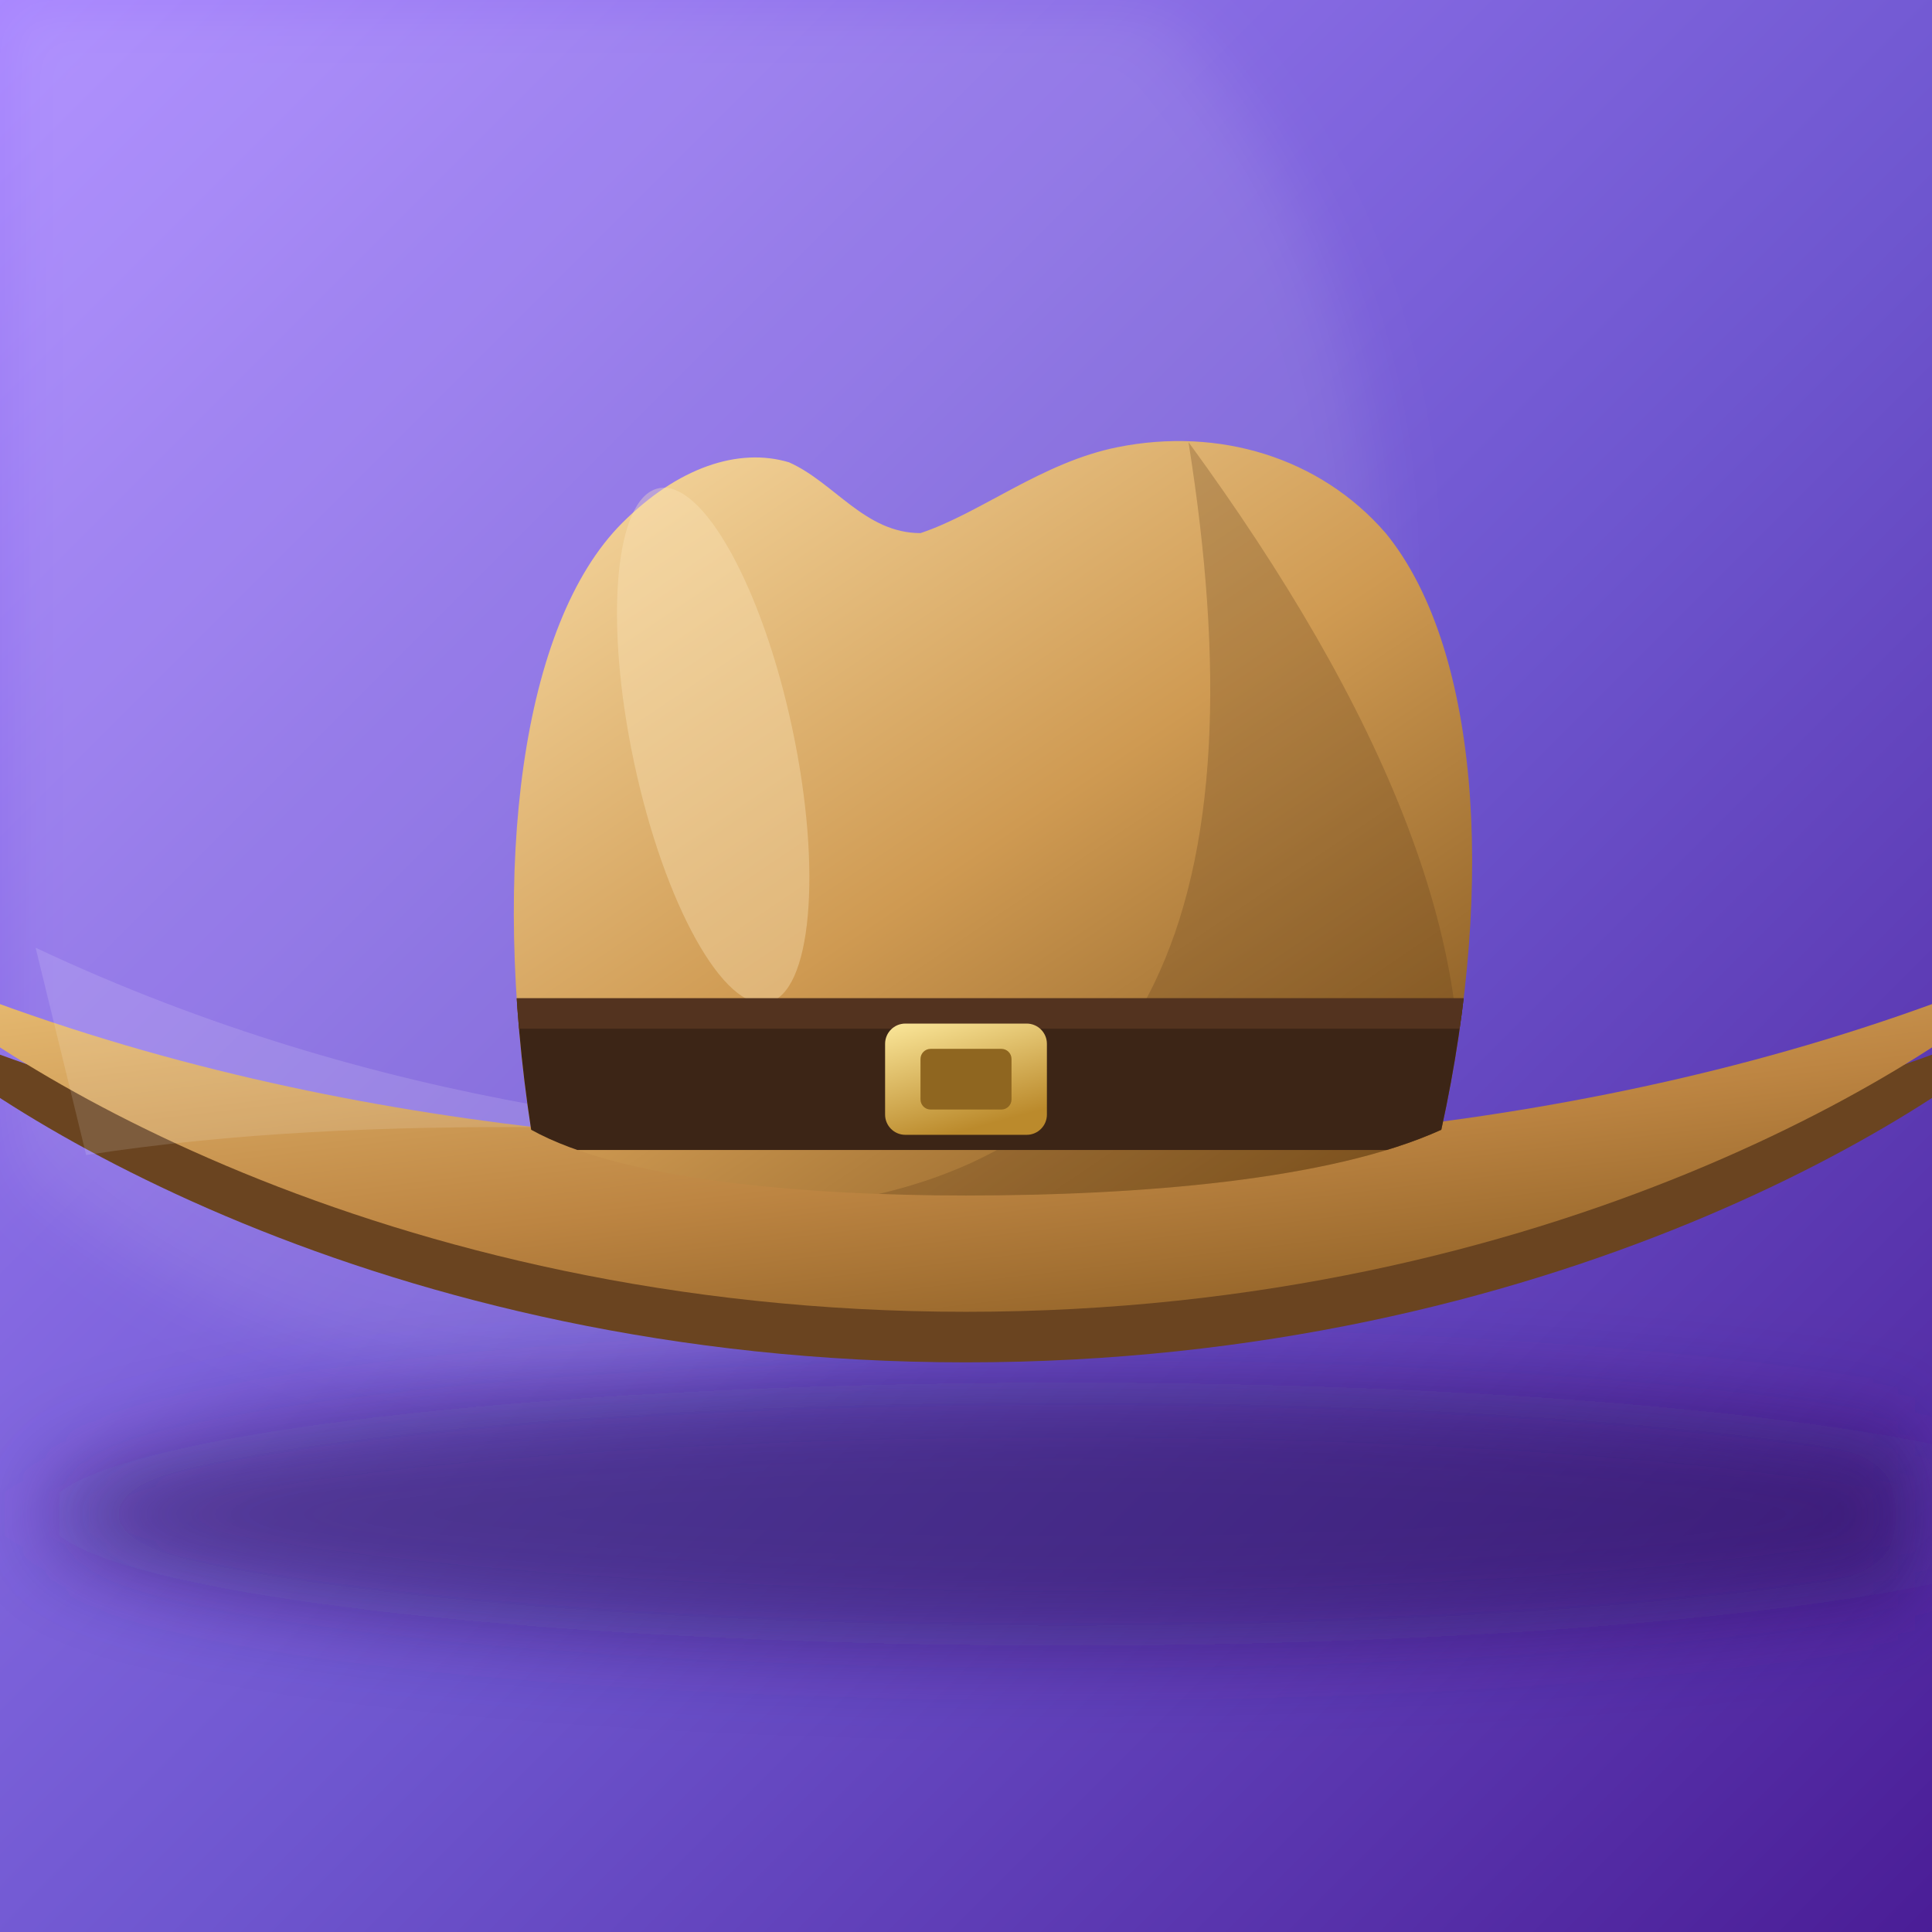
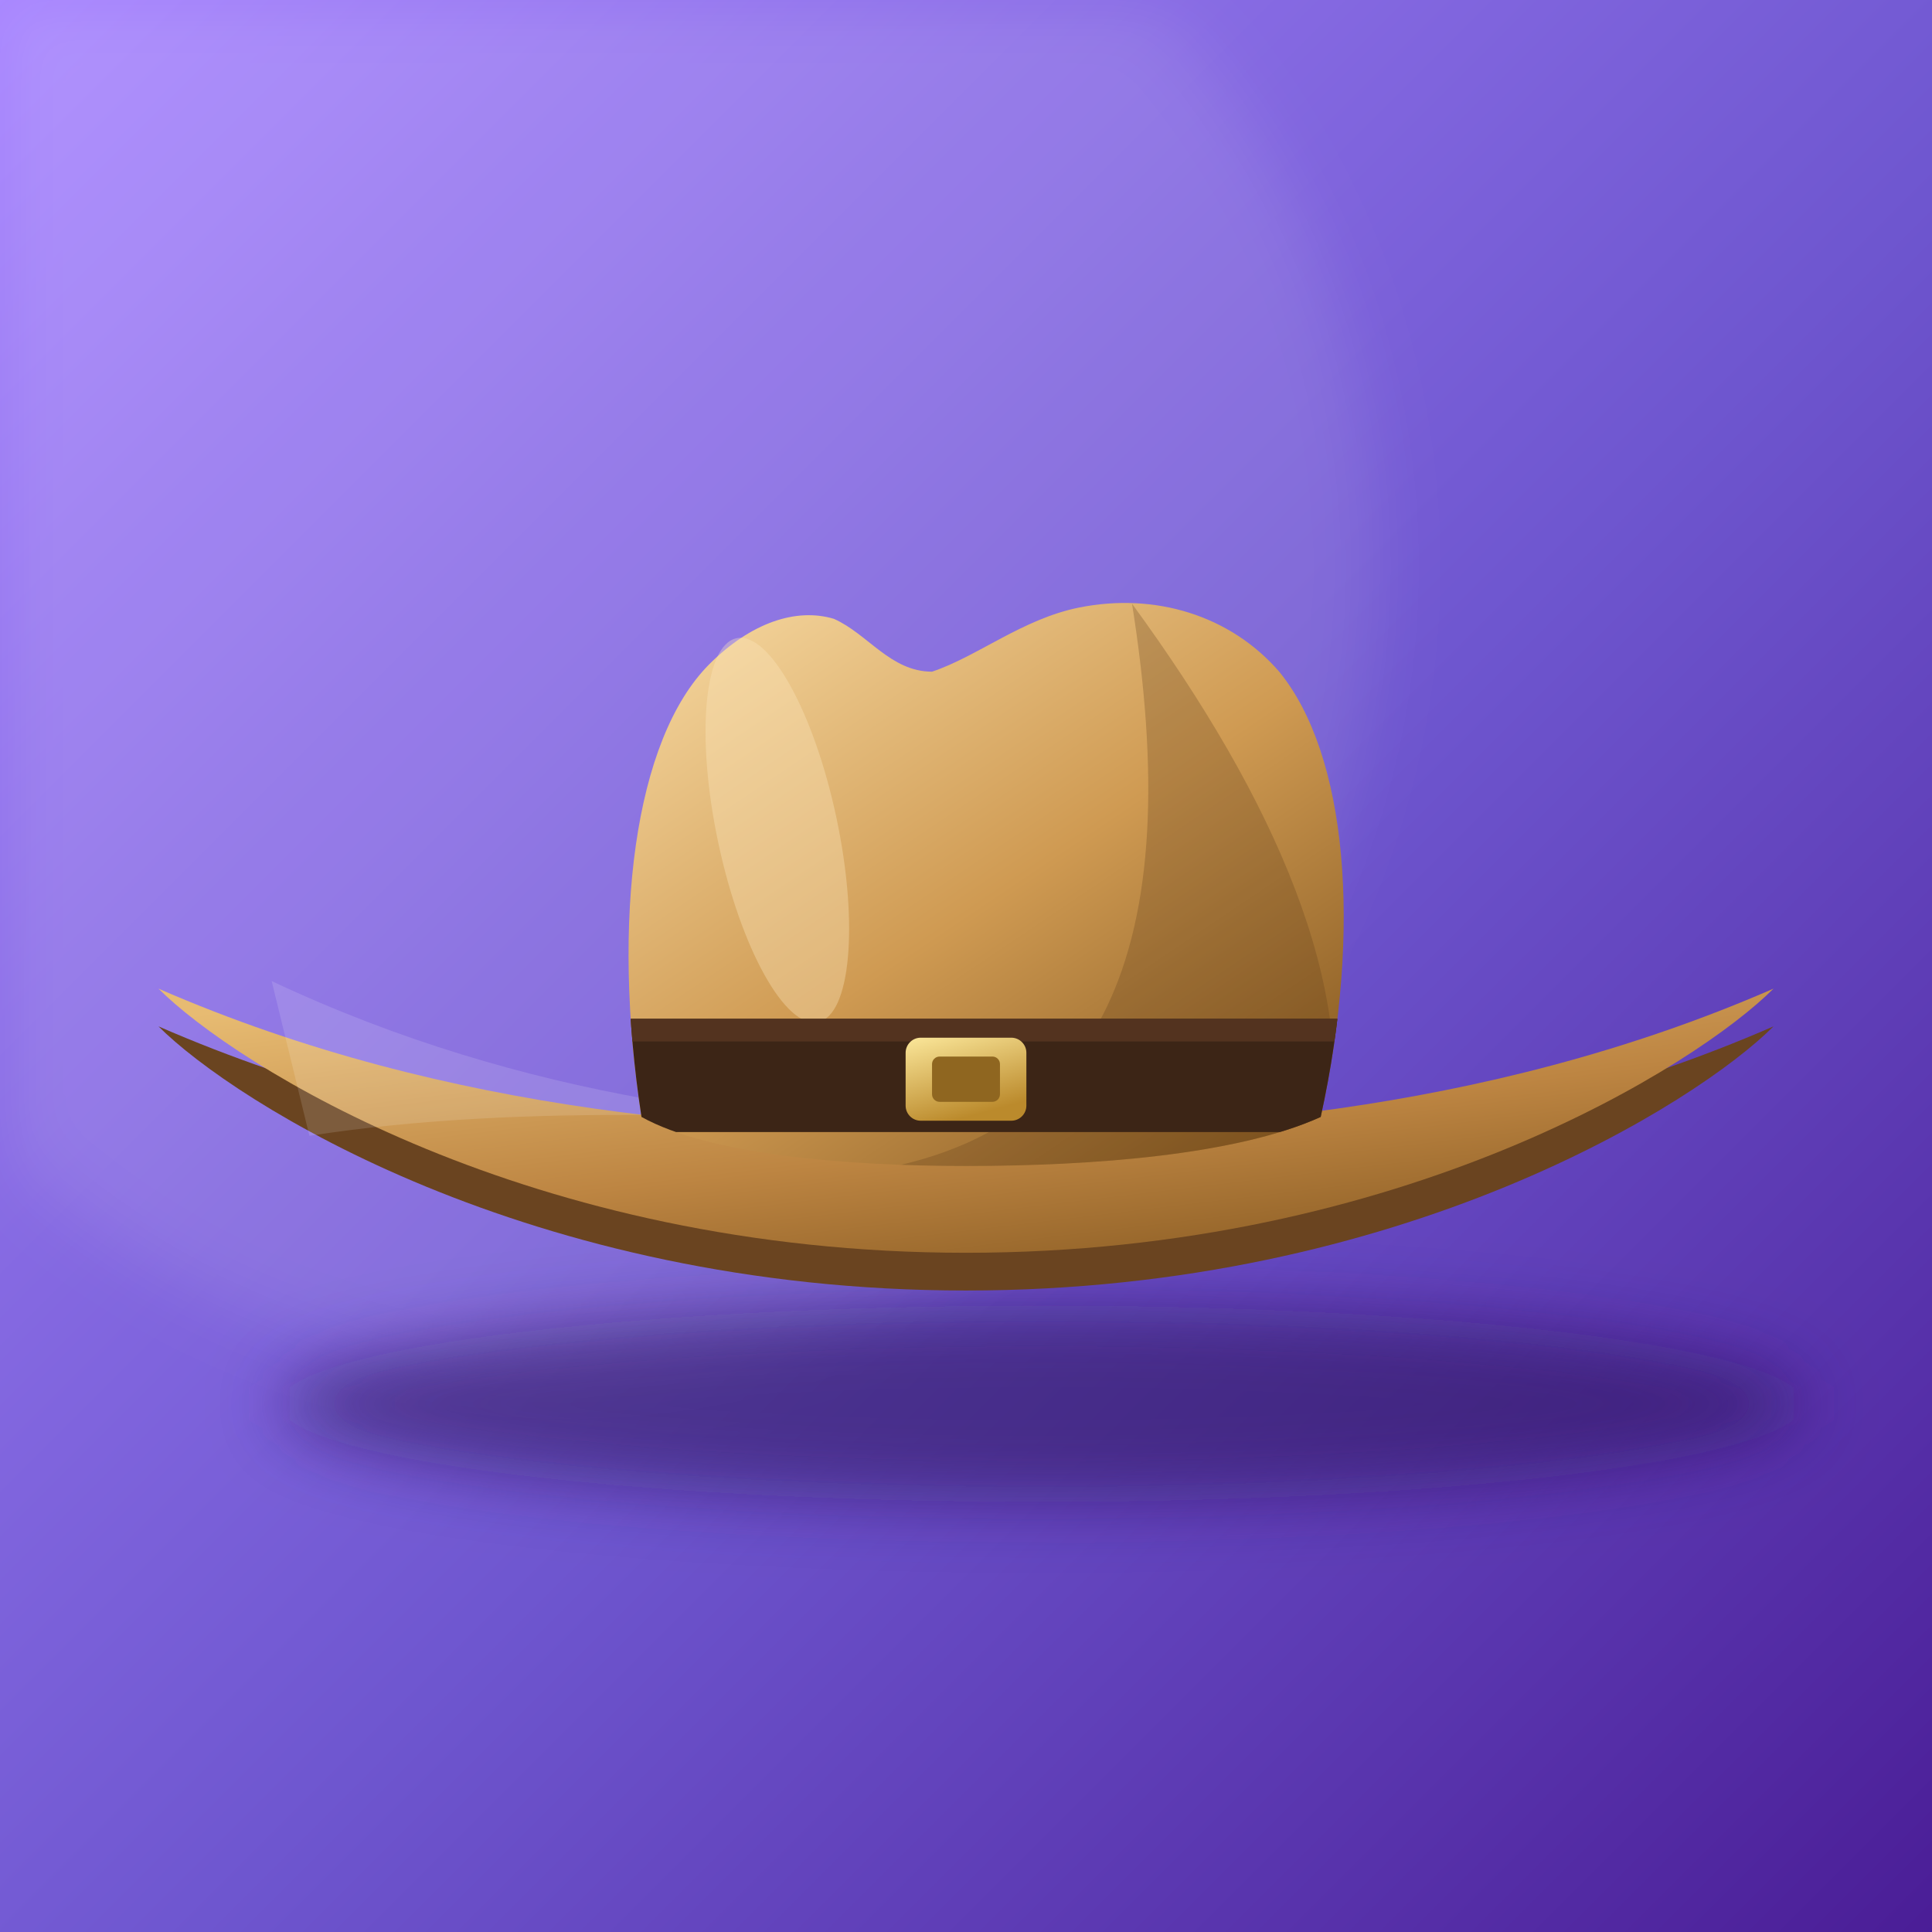
<svg xmlns="http://www.w3.org/2000/svg" viewBox="0 0 512 512" role="img" aria-label="Cowboy">
  <defs>
    <linearGradient id="bg" x1="0" y1="0" x2="1" y2="1">
      <stop offset="0" stop-color="#a987ff" />
      <stop offset="0.55" stop-color="#6e56cf" />
      <stop offset="1" stop-color="#4a1d96" />
    </linearGradient>
    <linearGradient id="leather" x1="0.1" y1="0.04" x2="0.92" y2="1">
      <stop offset="0" stop-color="#f3d39a" />
      <stop offset="0.5" stop-color="#cf9a52" />
      <stop offset="1" stop-color="#83561e" />
    </linearGradient>
    <linearGradient id="brimGrad" x1="0.16" y1="0" x2="0.9" y2="1">
      <stop offset="0" stop-color="#e7bb72" />
      <stop offset="0.55" stop-color="#bd8542" />
      <stop offset="1" stop-color="#855820" />
    </linearGradient>
    <linearGradient id="buckle" x1="0" y1="0" x2="0.4" y2="1">
      <stop offset="0" stop-color="#fbe79a" />
      <stop offset="1" stop-color="#bb8a2c" />
    </linearGradient>
    <filter id="soft" x="-40%" y="-40%" width="180%" height="180%">
      <feGaussianBlur stdDeviation="9" />
    </filter>
    <clipPath id="crownClip">
      <path d="M 170 296 C 162 244 168 196 188 176 C 199 165 211 161 221 164 C 230 168 236 178 247 178 C 259 174 271 164 286 161 C 306 157 326 163 339 178 C 357 200 361 246 350 296 C 328 306 290 309 256 309 C 224 309 188 306 170 296 Z" />
    </clipPath>
  </defs>
  <rect width="512" height="512" fill="url(#bg)" />
  <ellipse cx="150" cy="150" rx="215" ry="215" fill="#ffffff" opacity="0.10" filter="url(#soft)" />
-   <g id="hat" transform="translate(256 286) scale(1.34) translate(-256 -286)">
+   <g id="hat">
    <ellipse cx="276" cy="372" rx="202" ry="26" fill="#280c50" opacity="0.5" filter="url(#soft)" />
    <path d="M 42 262 C 120 296 200 300 256 300 C 312 300 392 296 470 262 C 450 282 372 332 256 332 C 140 332 62 282 42 262 Z" transform="translate(0 10)" fill="#6a4420" />
    <path d="M 42 262 C 120 296 200 300 256 300 C 312 300 392 296 470 262 C 450 282 372 332 256 332 C 140 332 62 282 42 262 Z" fill="url(#brimGrad)" />
    <path d="M 72 260 C 140 292 206 298 256 299 C 206 296 140 292 82 301 Z" fill="#ffffff" opacity="0.13" />
    <path d="M 170 296 C 162 244 168 196 188 176 C 199 165 211 161 221 164 C 230 168 236 178 247 178 C 259 174 271 164 286 161 C 306 157 326 163 339 178 C 357 200 361 246 350 296 C 328 306 290 309 256 309 C 224 309 188 306 170 296 Z" fill="url(#leather)" />
    <path clip-path="url(#crownClip)" d="M 300 160 C 338 212 360 262 352 304 L 360 312 L 214 312 C 296 308 314 248 300 160 Z" fill="#5c3a18" opacity="0.26" />
    <ellipse clip-path="url(#crownClip)" cx="206" cy="220" rx="16" ry="52" fill="#fbe7bd" opacity="0.36" transform="rotate(-12 206 220)" />
    <g clip-path="url(#crownClip)">
      <rect x="150" y="270" width="216" height="30" fill="#3c2516" />
      <rect x="150" y="270" width="216" height="6" fill="#53331f" />
    </g>
    <rect x="240" y="275" width="32" height="22" rx="4" fill="url(#buckle)" />
    <rect x="247" y="280" width="18" height="12" rx="2" fill="#8f6620" />
  </g>
</svg>
